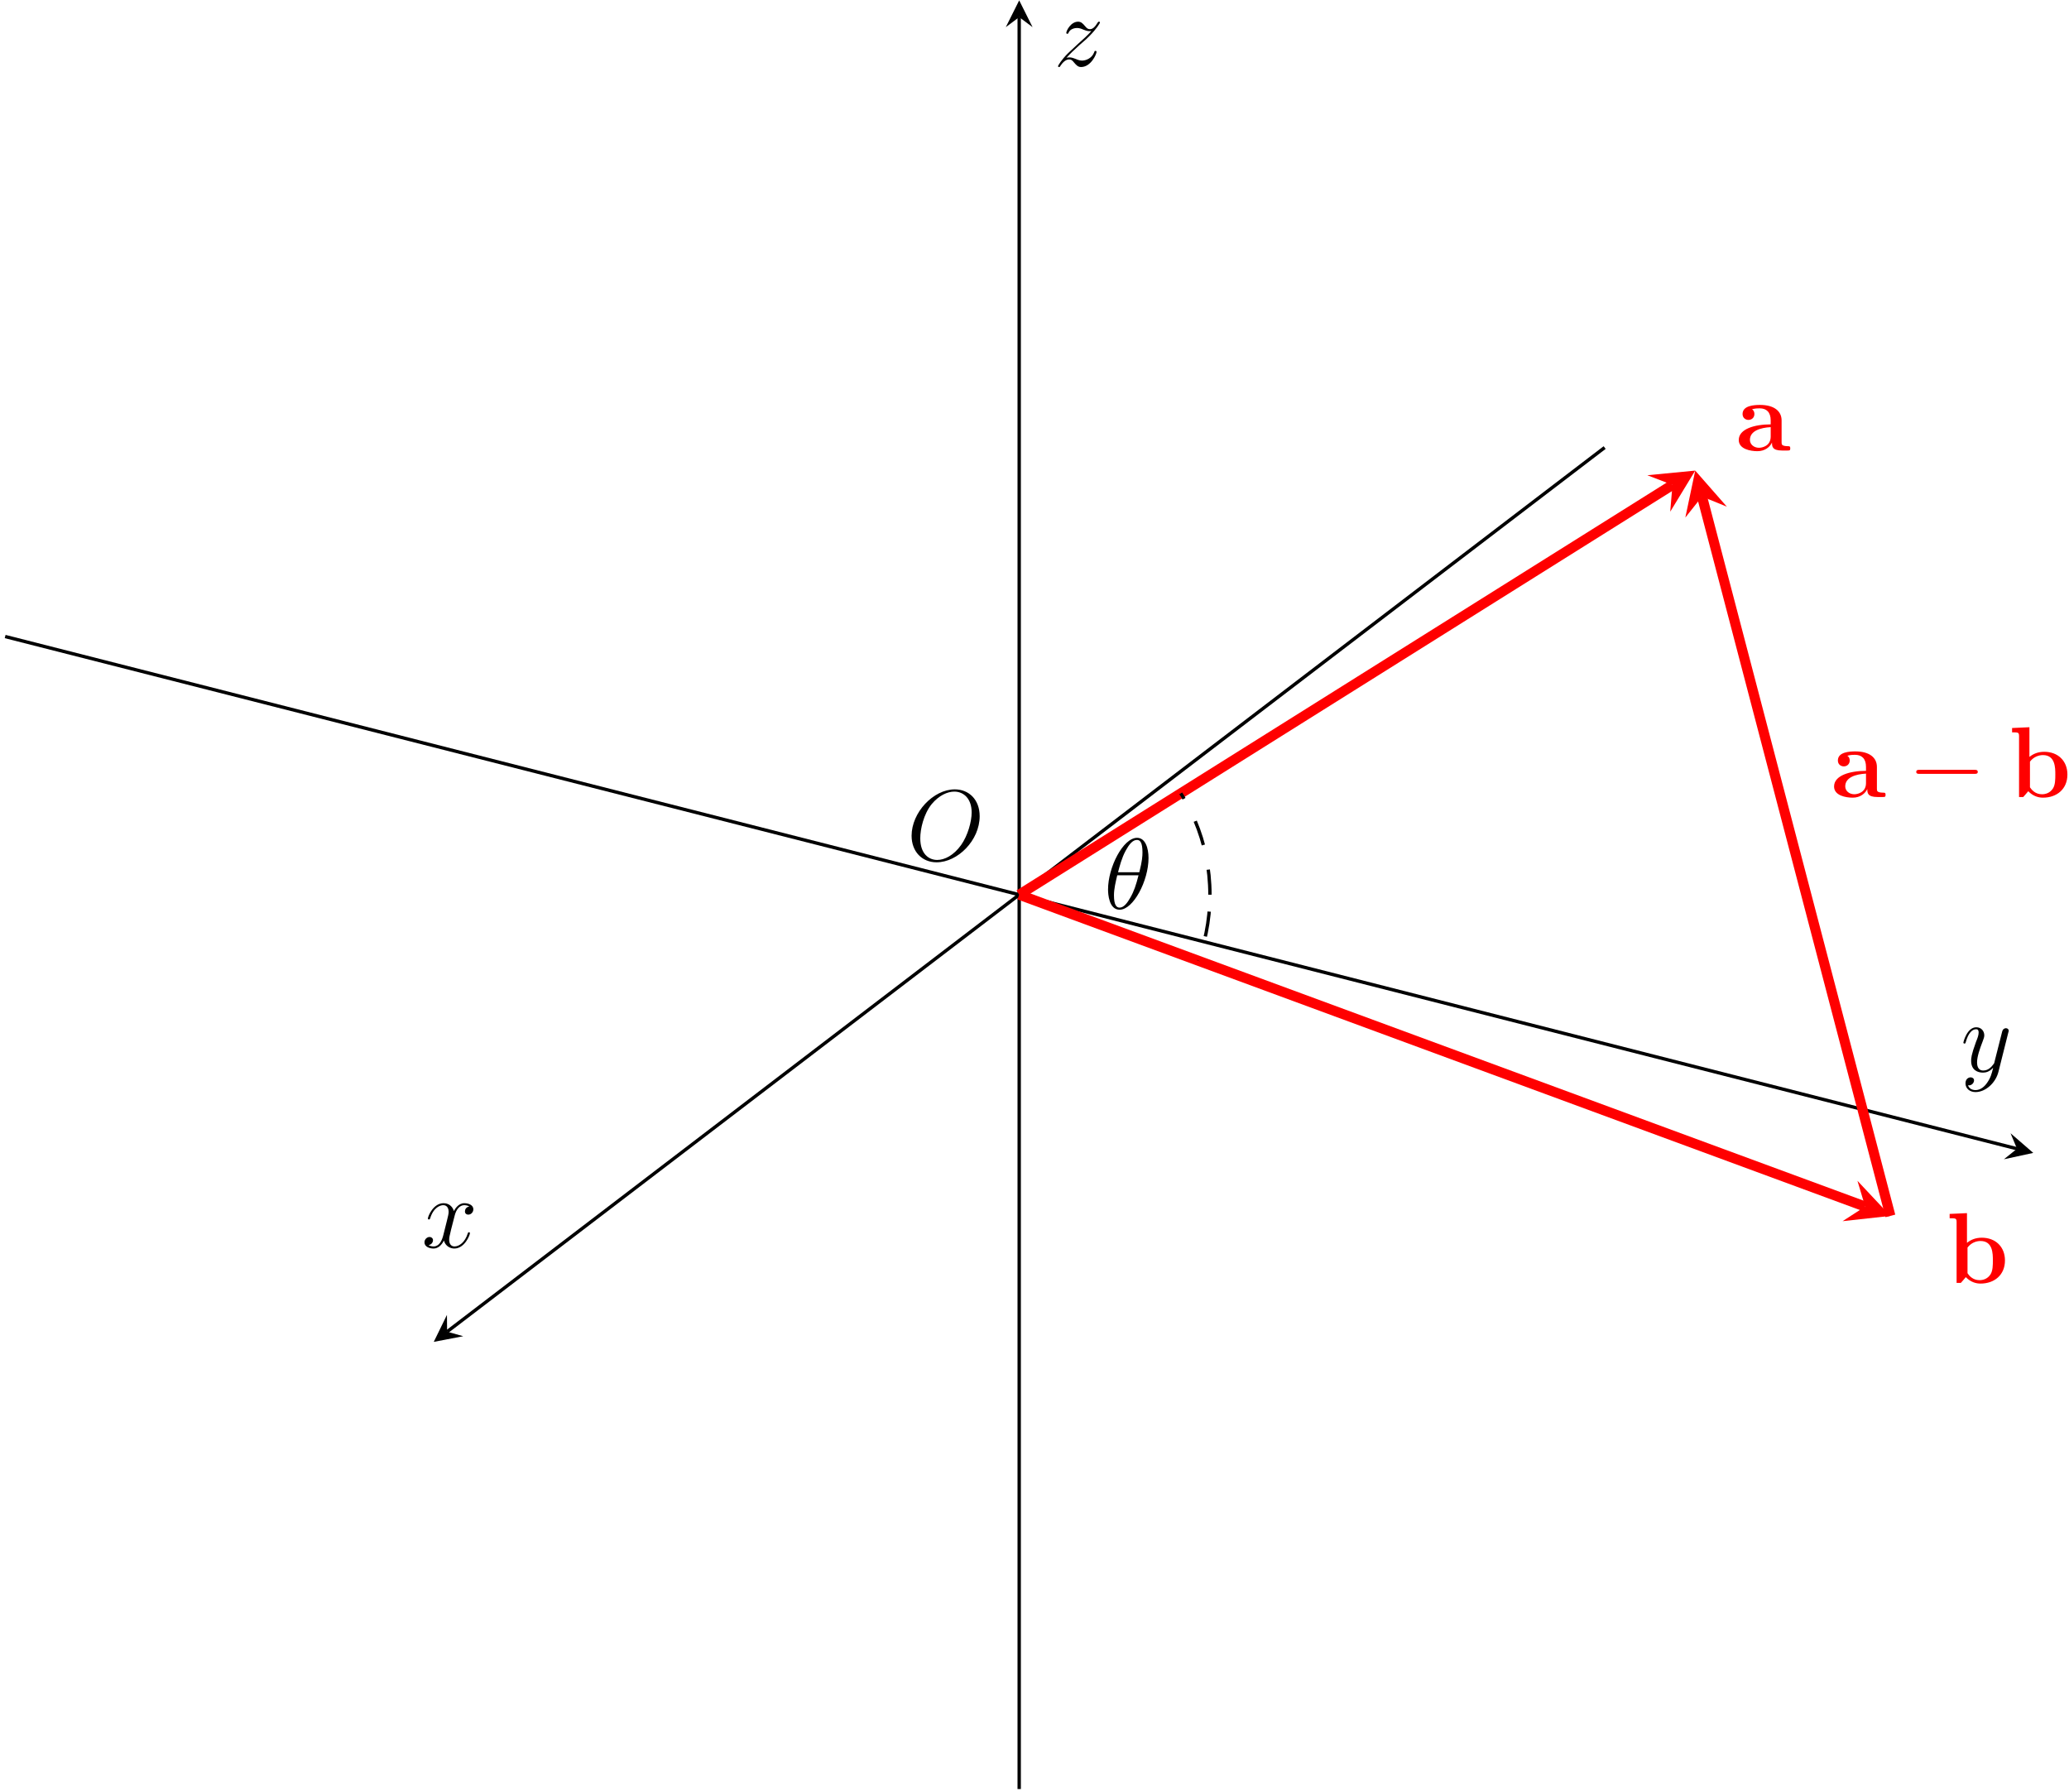
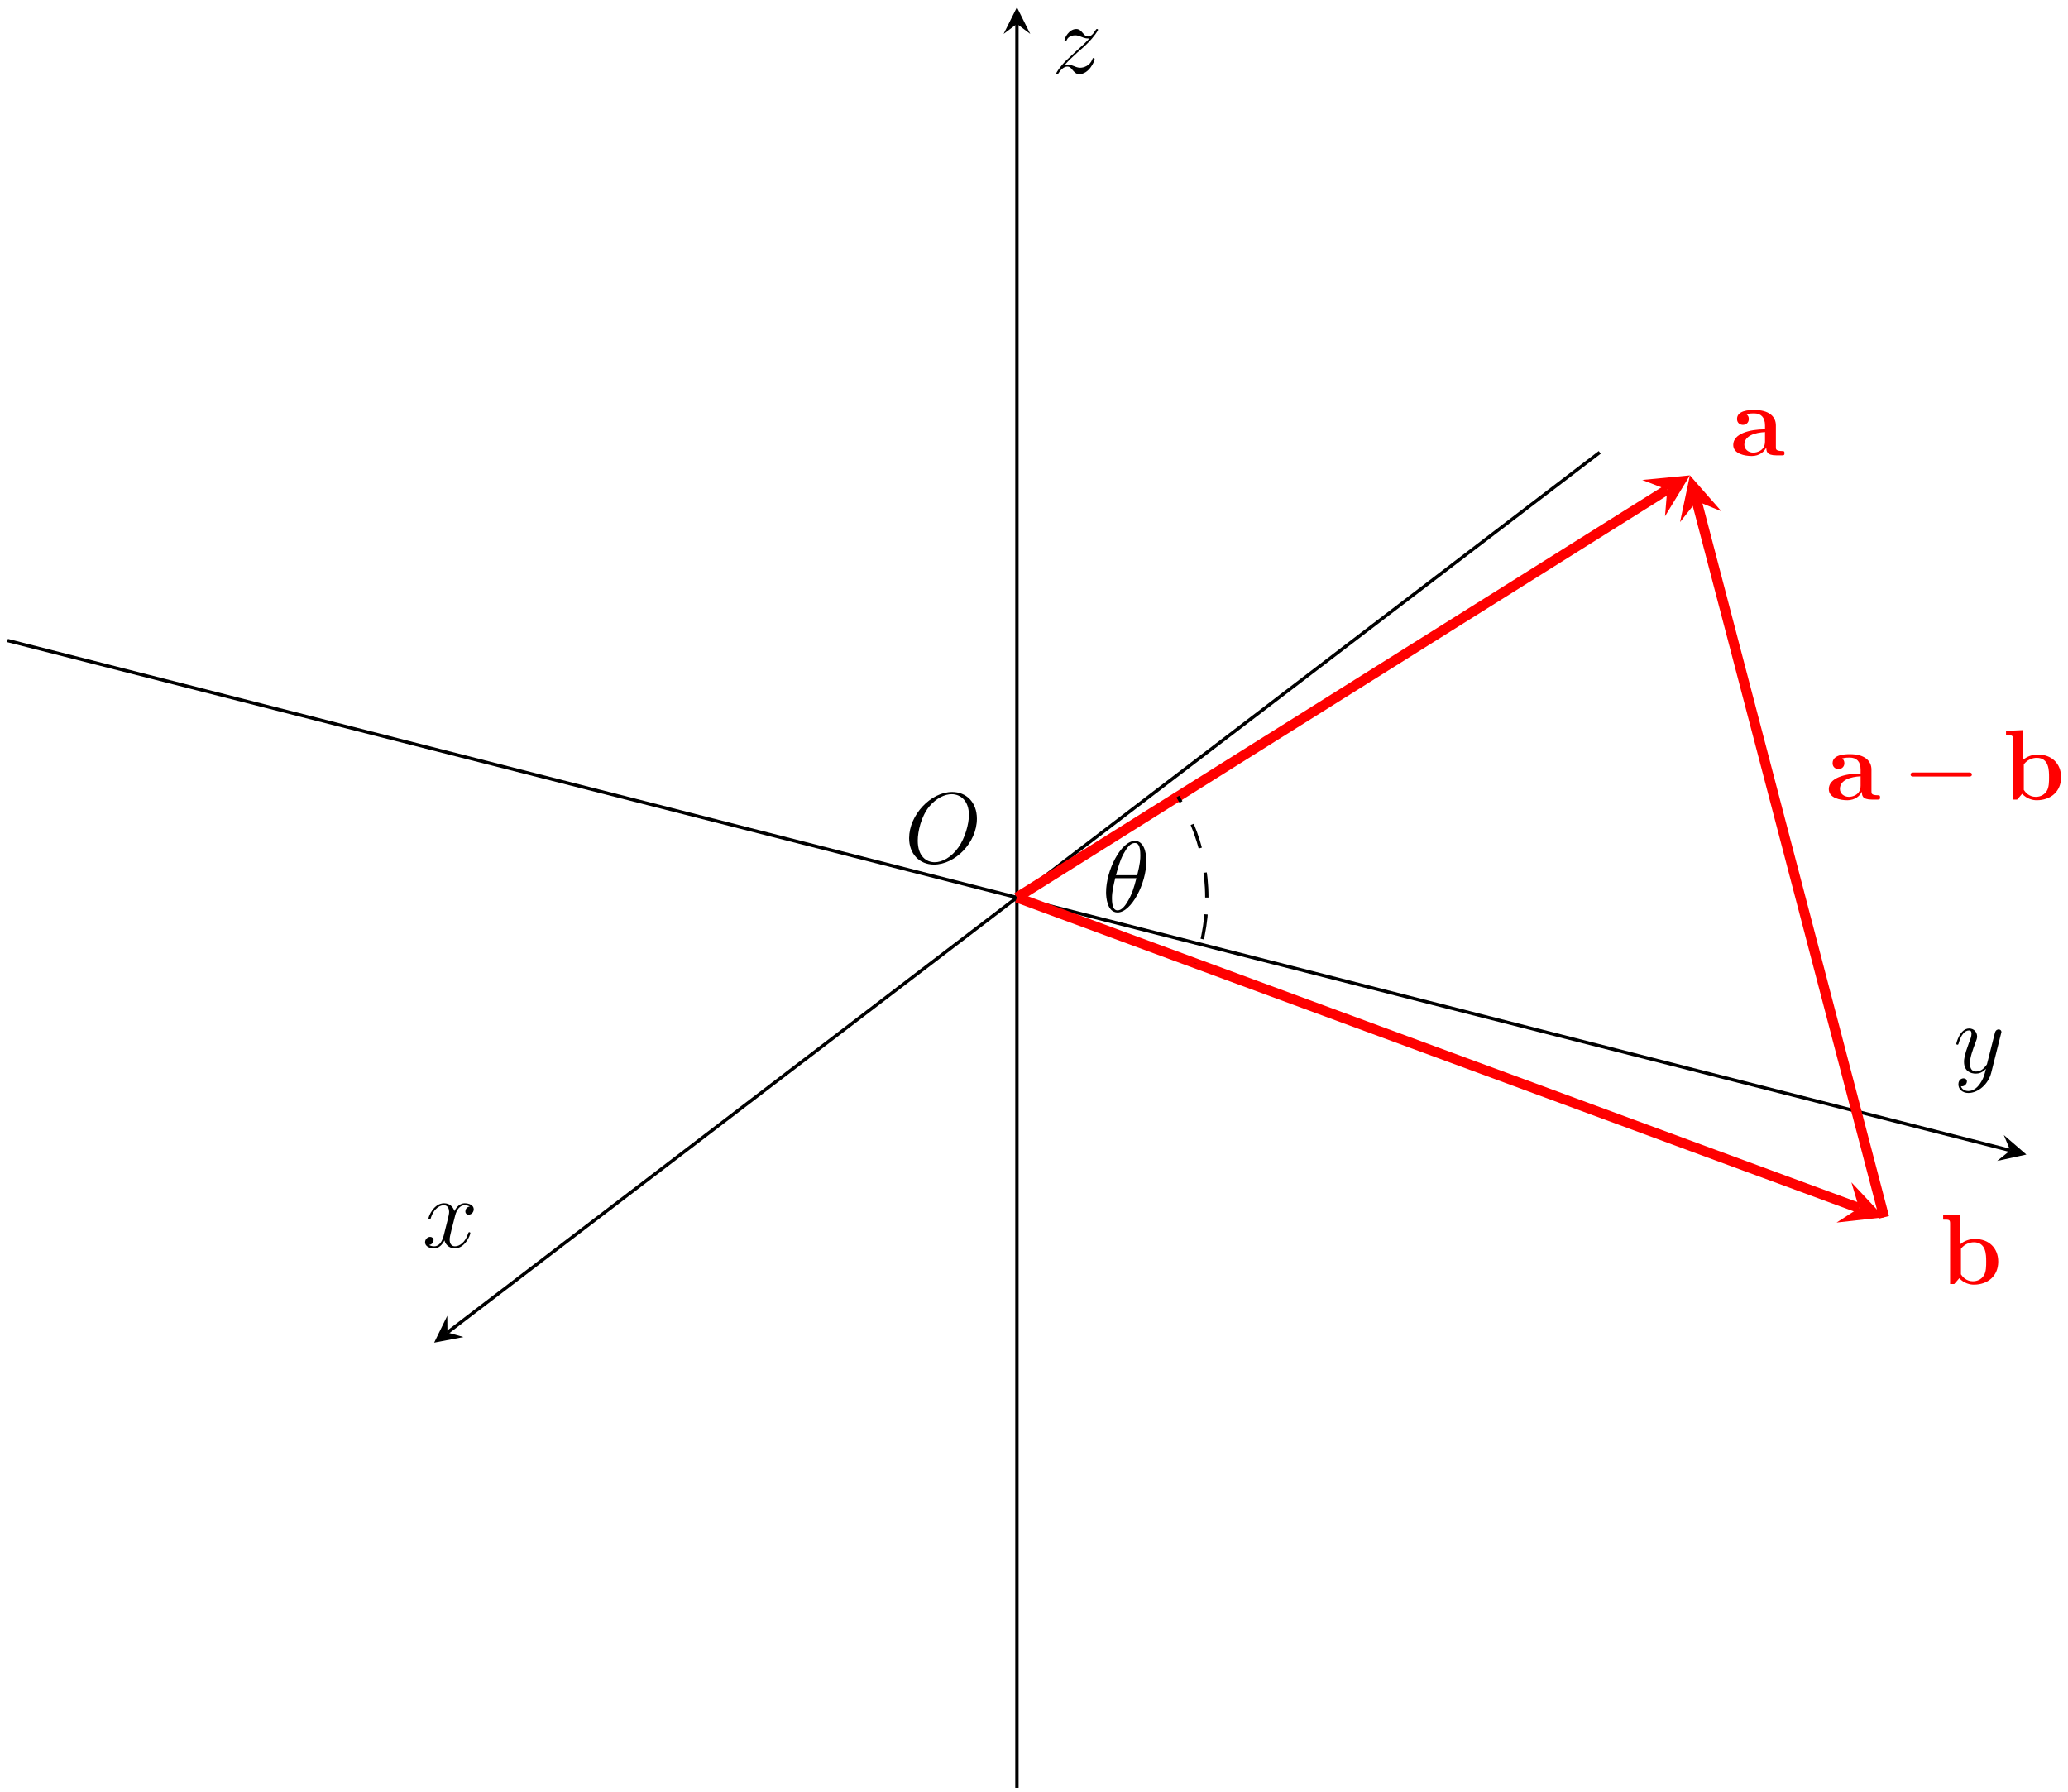
- <svg xmlns="http://www.w3.org/2000/svg" xmlns:xlink="http://www.w3.org/1999/xlink" width="246pt" height="213pt" viewBox="0 0 246 213" version="1.1">
+ <svg xmlns="http://www.w3.org/2000/svg" xmlns:xlink="http://www.w3.org/1999/xlink" width="247pt" height="214pt" viewBox="0 0 247 214" version="1.1">
  <defs>
    <g>
      <symbol overflow="visible" id="glyph0-0">
        <path style="stroke:none;" d="" />
      </symbol>
      <symbol overflow="visible" id="glyph0-1">
        <path style="stroke:none;" d="M 8.672 -5.234 C 8.672 -7.203 7.391 -8.422 5.719 -8.422 C 3.156 -8.422 0.578 -5.672 0.578 -2.906 C 0.578 -1.031 1.812 0.25 3.547 0.25 C 6.062 0.25 8.672 -2.359 8.672 -5.234 Z M 3.625 -0.031 C 2.641 -0.031 1.609 -0.734 1.609 -2.609 C 1.609 -3.688 2 -5.469 2.969 -6.672 C 3.844 -7.719 4.859 -8.156 5.656 -8.156 C 6.703 -8.156 7.719 -7.391 7.719 -5.672 C 7.719 -4.609 7.266 -2.938 6.469 -1.812 C 5.594 -0.578 4.5 -0.031 3.625 -0.031 Z M 3.625 -0.031 " />
      </symbol>
      <symbol overflow="visible" id="glyph0-2">
        <path style="stroke:none;" d="M 5.297 -6.016 C 5.297 -7.234 4.906 -8.422 3.938 -8.422 C 2.266 -8.422 0.484 -4.906 0.484 -2.281 C 0.484 -1.734 0.594 0.125 1.859 0.125 C 3.484 0.125 5.297 -3.297 5.297 -6.016 Z M 1.672 -4.328 C 1.859 -5.031 2.109 -6.031 2.578 -6.891 C 2.969 -7.609 3.391 -8.172 3.922 -8.172 C 4.312 -8.172 4.578 -7.844 4.578 -6.688 C 4.578 -6.266 4.547 -5.672 4.203 -4.328 Z M 4.109 -3.969 C 3.812 -2.797 3.562 -2.047 3.125 -1.297 C 2.781 -0.688 2.359 -0.125 1.859 -0.125 C 1.5 -0.125 1.188 -0.406 1.188 -1.594 C 1.188 -2.359 1.391 -3.172 1.578 -3.969 Z M 4.109 -3.969 " />
      </symbol>
      <symbol overflow="visible" id="glyph0-3">
        <path style="stroke:none;" d="M 5.672 -4.875 C 5.281 -4.812 5.141 -4.516 5.141 -4.297 C 5.141 -4 5.359 -3.906 5.531 -3.906 C 5.891 -3.906 6.141 -4.219 6.141 -4.547 C 6.141 -5.047 5.562 -5.266 5.062 -5.266 C 4.344 -5.266 3.938 -4.547 3.828 -4.328 C 3.547 -5.219 2.812 -5.266 2.594 -5.266 C 1.375 -5.266 0.734 -3.703 0.734 -3.438 C 0.734 -3.391 0.781 -3.328 0.859 -3.328 C 0.953 -3.328 0.984 -3.406 1 -3.453 C 1.406 -4.781 2.219 -5.031 2.562 -5.031 C 3.094 -5.031 3.203 -4.531 3.203 -4.25 C 3.203 -3.984 3.125 -3.703 2.984 -3.125 L 2.578 -1.5 C 2.406 -0.781 2.062 -0.125 1.422 -0.125 C 1.359 -0.125 1.062 -0.125 0.812 -0.281 C 1.25 -0.359 1.344 -0.719 1.344 -0.859 C 1.344 -1.094 1.156 -1.25 0.938 -1.25 C 0.641 -1.25 0.328 -0.984 0.328 -0.609 C 0.328 -0.109 0.891 0.125 1.406 0.125 C 1.984 0.125 2.391 -0.328 2.641 -0.828 C 2.828 -0.125 3.438 0.125 3.875 0.125 C 5.094 0.125 5.734 -1.453 5.734 -1.703 C 5.734 -1.766 5.688 -1.812 5.625 -1.812 C 5.516 -1.812 5.5 -1.75 5.469 -1.656 C 5.141 -0.609 4.453 -0.125 3.906 -0.125 C 3.484 -0.125 3.266 -0.438 3.266 -0.922 C 3.266 -1.188 3.312 -1.375 3.5 -2.156 L 3.922 -3.797 C 4.094 -4.5 4.5 -5.031 5.062 -5.031 C 5.078 -5.031 5.422 -5.031 5.672 -4.875 Z M 5.672 -4.875 " />
      </symbol>
      <symbol overflow="visible" id="glyph0-4">
        <path style="stroke:none;" d="M 3.141 1.344 C 2.828 1.797 2.359 2.203 1.766 2.203 C 1.625 2.203 1.047 2.172 0.875 1.625 C 0.906 1.641 0.969 1.641 0.984 1.641 C 1.344 1.641 1.594 1.328 1.594 1.047 C 1.594 0.781 1.359 0.688 1.188 0.688 C 0.984 0.688 0.578 0.828 0.578 1.406 C 0.578 2.016 1.094 2.438 1.766 2.438 C 2.969 2.438 4.172 1.344 4.5 0.016 L 5.672 -4.656 C 5.688 -4.703 5.719 -4.781 5.719 -4.859 C 5.719 -5.031 5.562 -5.156 5.391 -5.156 C 5.281 -5.156 5.031 -5.109 4.938 -4.75 L 4.047 -1.234 C 4 -1.016 4 -0.984 3.891 -0.859 C 3.656 -0.531 3.266 -0.125 2.688 -0.125 C 2.016 -0.125 1.953 -0.781 1.953 -1.094 C 1.953 -1.781 2.281 -2.703 2.609 -3.562 C 2.734 -3.906 2.812 -4.078 2.812 -4.312 C 2.812 -4.812 2.453 -5.266 1.859 -5.266 C 0.766 -5.266 0.328 -3.531 0.328 -3.438 C 0.328 -3.391 0.375 -3.328 0.453 -3.328 C 0.562 -3.328 0.578 -3.375 0.625 -3.547 C 0.906 -4.547 1.359 -5.031 1.828 -5.031 C 1.938 -5.031 2.141 -5.031 2.141 -4.641 C 2.141 -4.328 2.016 -3.984 1.828 -3.531 C 1.25 -1.953 1.25 -1.562 1.25 -1.281 C 1.25 -0.141 2.062 0.125 2.656 0.125 C 3 0.125 3.438 0.016 3.844 -0.438 L 3.859 -0.422 C 3.688 0.281 3.562 0.75 3.141 1.344 Z M 3.141 1.344 " />
      </symbol>
      <symbol overflow="visible" id="glyph0-5">
        <path style="stroke:none;" d="M 1.516 -0.969 C 2.031 -1.547 2.453 -1.922 3.047 -2.469 C 3.766 -3.078 4.078 -3.375 4.25 -3.562 C 5.078 -4.391 5.5 -5.078 5.5 -5.172 C 5.5 -5.266 5.406 -5.266 5.375 -5.266 C 5.297 -5.266 5.266 -5.219 5.219 -5.141 C 4.906 -4.625 4.625 -4.375 4.312 -4.375 C 4.062 -4.375 3.938 -4.484 3.703 -4.766 C 3.453 -5.062 3.25 -5.266 2.906 -5.266 C 2.031 -5.266 1.5 -4.188 1.5 -3.938 C 1.5 -3.891 1.516 -3.828 1.625 -3.828 C 1.719 -3.828 1.734 -3.875 1.766 -3.953 C 1.969 -4.438 2.547 -4.516 2.766 -4.516 C 3.031 -4.516 3.266 -4.438 3.516 -4.328 C 3.969 -4.141 4.156 -4.141 4.281 -4.141 C 4.359 -4.141 4.406 -4.141 4.469 -4.141 C 4.078 -3.688 3.438 -3.109 2.891 -2.625 L 1.688 -1.5 C 0.953 -0.766 0.516 -0.062 0.516 0.031 C 0.516 0.094 0.578 0.125 0.641 0.125 C 0.719 0.125 0.734 0.109 0.812 -0.031 C 1 -0.328 1.391 -0.781 1.828 -0.781 C 2.078 -0.781 2.203 -0.688 2.438 -0.391 C 2.672 -0.125 2.875 0.125 3.25 0.125 C 4.422 0.125 5.094 -1.406 5.094 -1.672 C 5.094 -1.719 5.078 -1.797 4.953 -1.797 C 4.859 -1.797 4.859 -1.75 4.812 -1.625 C 4.547 -0.922 3.844 -0.641 3.375 -0.641 C 3.125 -0.641 2.891 -0.719 2.641 -0.828 C 2.156 -1.016 2.031 -1.016 1.875 -1.016 C 1.75 -1.016 1.625 -1.016 1.516 -0.969 Z M 1.516 -0.969 " />
      </symbol>
      <symbol overflow="visible" id="glyph1-0">
        <path style="stroke:none;" d="" />
      </symbol>
      <symbol overflow="visible" id="glyph1-1">
        <path style="stroke:none;" d="M 5.5 -3.578 C 5.5 -4.672 4.625 -5.422 2.938 -5.422 C 2.266 -5.422 0.859 -5.359 0.859 -4.344 C 0.859 -3.844 1.25 -3.641 1.562 -3.641 C 1.922 -3.641 2.266 -3.891 2.266 -4.344 C 2.266 -4.562 2.188 -4.781 1.984 -4.906 C 2.375 -5.016 2.672 -5.016 2.891 -5.016 C 3.703 -5.016 4.203 -4.562 4.203 -3.578 L 4.203 -3.109 C 2.312 -3.109 0.406 -2.578 0.406 -1.25 C 0.406 -0.172 1.797 0.078 2.625 0.078 C 3.531 0.078 4.125 -0.438 4.359 -0.953 C 4.359 -0.516 4.359 0 5.562 0 L 6.188 0 C 6.438 0 6.531 0 6.531 -0.266 C 6.531 -0.516 6.422 -0.516 6.25 -0.516 C 5.5 -0.531 5.5 -0.719 5.5 -0.984 Z M 4.203 -1.656 C 4.203 -0.531 3.188 -0.328 2.812 -0.328 C 2.219 -0.328 1.734 -0.719 1.734 -1.266 C 1.734 -2.359 3.031 -2.719 4.203 -2.781 Z M 4.203 -1.656 " />
      </symbol>
      <symbol overflow="visible" id="glyph1-2">
        <path style="stroke:none;" d="M 2.484 -8.297 L 0.422 -8.203 L 0.422 -7.688 C 1.156 -7.688 1.25 -7.688 1.25 -7.219 L 1.25 0 L 1.75 0 C 1.953 -0.234 2.156 -0.453 2.344 -0.688 C 2.953 -0.062 3.609 0.078 4.094 0.078 C 5.734 0.078 7 -0.938 7 -2.672 C 7 -4.297 5.875 -5.375 4.25 -5.375 C 3.531 -5.375 2.969 -5.156 2.484 -4.766 Z M 2.547 -4.203 C 2.969 -4.766 3.578 -4.984 4.094 -4.984 C 5.562 -4.984 5.562 -3.469 5.562 -2.672 C 5.562 -2.141 5.562 -1.453 5.281 -1.016 C 4.906 -0.438 4.344 -0.328 3.969 -0.328 C 3.156 -0.328 2.719 -0.891 2.547 -1.156 Z M 2.547 -4.203 " />
      </symbol>
      <symbol overflow="visible" id="glyph2-0">
        <path style="stroke:none;" d="" />
      </symbol>
      <symbol overflow="visible" id="glyph2-1">
        <path style="stroke:none;" d="M 7.875 -2.75 C 8.078 -2.75 8.297 -2.75 8.297 -2.984 C 8.297 -3.234 8.078 -3.234 7.875 -3.234 L 1.406 -3.234 C 1.203 -3.234 0.984 -3.234 0.984 -2.984 C 0.984 -2.75 1.203 -2.75 1.406 -2.75 Z M 7.875 -2.75 " />
      </symbol>
    </g>
    <clipPath id="clip1">
-       <path d="M 108 93 L 117 93 L 117 103 L 108 103 Z M 108 93 " />
+       <path d="M 108 94 L 117 94 L 117 104 L 108 104 Z M 108 94 " />
    </clipPath>
    <clipPath id="clip2">
-       <path d="M -68.996 235.152 L -68.996 22.508 L 70.223 -83.809 L 311.359 -22.422 L 311.359 190.219 L 172.141 296.535 Z M -68.996 235.152 " />
+       <path d="M -68.715 235.969 L -68.715 23.328 L 70.504 -82.988 L 311.641 -21.605 L 311.641 191.039 L 172.422 297.355 Z M -68.715 235.969 " />
    </clipPath>
    <clipPath id="clip3">
-       <path d="M 104 40 L 216 40 L 216 124 L 104 124 Z M 104 40 " />
+       <path d="M 104 41 L 217 41 L 217 125 L 104 125 Z M 104 41 " />
    </clipPath>
    <clipPath id="clip4">
-       <path d="M -68.996 235.152 L -68.996 22.508 L 70.223 -83.809 L 311.359 -22.422 L 311.359 190.219 L 172.141 296.535 Z M -68.996 235.152 " />
+       <path d="M -68.715 235.969 L -68.715 23.328 L 70.504 -82.988 L 311.641 -21.605 L 311.641 191.039 L 172.422 297.355 Z M -68.715 235.969 " />
    </clipPath>
    <clipPath id="clip5">
-       <path d="M 195 55 L 202 55 L 202 61 L 195 61 Z M 195 55 " />
+       <path d="M 196 56 L 202 56 L 202 62 L 196 62 Z M 196 56 " />
    </clipPath>
    <clipPath id="clip6">
-       <path d="M -68.996 235.152 L -68.996 22.508 L 70.223 -83.809 L 311.359 -22.422 L 311.359 190.219 L 172.141 296.535 Z M -68.996 235.152 " />
+       <path d="M -68.715 235.969 L -68.715 23.328 L 70.504 -82.988 L 311.641 -21.605 L 311.641 191.039 L 172.422 297.355 Z M -68.715 235.969 " />
    </clipPath>
    <clipPath id="clip7">
-       <path d="M 206 48 L 213 48 L 213 54 L 206 54 Z M 206 48 " />
+       <path d="M 207 48 L 214 48 L 214 55 L 207 55 Z M 207 48 " />
    </clipPath>
    <clipPath id="clip8">
-       <path d="M -68.996 235.152 L -68.996 22.508 L 70.223 -83.809 L 311.359 -22.422 L 311.359 190.219 L 172.141 296.535 Z M -68.996 235.152 " />
+       <path d="M -68.715 235.969 L -68.715 23.328 L 70.504 -82.988 L 311.641 -21.605 L 311.641 191.039 L 172.422 297.355 Z M -68.715 235.969 " />
    </clipPath>
    <clipPath id="clip9">
-       <path d="M 104 89 L 239 89 L 239 161 L 104 161 Z M 104 89 " />
+       <path d="M 104 90 L 239 90 L 239 162 L 104 162 Z M 104 90 " />
    </clipPath>
    <clipPath id="clip10">
-       <path d="M -68.996 235.152 L -68.996 22.508 L 70.223 -83.809 L 311.359 -22.422 L 311.359 190.219 L 172.141 296.535 Z M -68.996 235.152 " />
+       <path d="M -68.715 235.969 L -68.715 23.328 L 70.504 -82.988 L 311.641 -21.605 L 311.641 191.039 L 172.422 297.355 Z M -68.715 235.969 " />
    </clipPath>
    <clipPath id="clip11">
-       <path d="M 219 140 L 225 140 L 225 146 L 219 146 Z M 219 140 " />
+       <path d="M 219 141 L 226 141 L 226 146 L 219 146 Z M 219 141 " />
    </clipPath>
    <clipPath id="clip12">
-       <path d="M -68.996 235.152 L -68.996 22.508 L 70.223 -83.809 L 311.359 -22.422 L 311.359 190.219 L 172.141 296.535 Z M -68.996 235.152 " />
+       <path d="M -68.715 235.969 L -68.715 23.328 L 70.504 -82.988 L 311.641 -21.605 L 311.641 191.039 L 172.422 297.355 Z M -68.715 235.969 " />
    </clipPath>
    <clipPath id="clip13">
-       <path d="M 231 144 L 239 144 L 239 153 L 231 153 Z M 231 144 " />
+       <path d="M 232 145 L 239 145 L 239 154 L 232 154 Z M 232 145 " />
    </clipPath>
    <clipPath id="clip14">
-       <path d="M -68.996 235.152 L -68.996 22.508 L 70.223 -83.809 L 311.359 -22.422 L 311.359 190.219 L 172.141 296.535 Z M -68.996 235.152 " />
+       <path d="M -68.715 235.969 L -68.715 23.328 L 70.504 -82.988 L 311.641 -21.605 L 311.641 191.039 L 172.422 297.355 Z M -68.715 235.969 " />
    </clipPath>
    <clipPath id="clip15">
-       <path d="M 185 42 L 242 42 L 242 162 L 185 162 Z M 185 42 " />
+       <path d="M 185 42 L 242 42 L 242 163 L 185 163 Z M 185 42 " />
    </clipPath>
    <clipPath id="clip16">
-       <path d="M -68.996 235.152 L -68.996 22.508 L 70.223 -83.809 L 311.359 -22.422 L 311.359 190.219 L 172.141 296.535 Z M -68.996 235.152 " />
+       <path d="M -68.715 235.969 L -68.715 23.328 L 70.504 -82.988 L 311.641 -21.605 L 311.641 191.039 L 172.422 297.355 Z M -68.715 235.969 " />
    </clipPath>
    <clipPath id="clip17">
-       <path d="M 200 55 L 206 55 L 206 62 L 200 62 Z M 200 55 " />
+       <path d="M 200 56 L 206 56 L 206 63 L 200 63 Z M 200 56 " />
    </clipPath>
    <clipPath id="clip18">
-       <path d="M -68.996 235.152 L -68.996 22.508 L 70.223 -83.809 L 311.359 -22.422 L 311.359 190.219 L 172.141 296.535 Z M -68.996 235.152 " />
+       <path d="M -68.715 235.969 L -68.715 23.328 L 70.504 -82.988 L 311.641 -21.605 L 311.641 191.039 L 172.422 297.355 Z M -68.715 235.969 " />
    </clipPath>
    <clipPath id="clip19">
-       <path d="M 218 89 L 225 89 L 225 95 L 218 95 Z M 218 89 " />
+       <path d="M 218 90 L 225 90 L 225 96 L 218 96 Z M 218 90 " />
    </clipPath>
    <clipPath id="clip20">
-       <path d="M -68.996 235.152 L -68.996 22.508 L 70.223 -83.809 L 311.359 -22.422 L 311.359 190.219 L 172.141 296.535 Z M -68.996 235.152 " />
+       <path d="M -68.715 235.969 L -68.715 23.328 L 70.504 -82.988 L 311.641 -21.605 L 311.641 191.039 L 172.422 297.355 Z M -68.715 235.969 " />
    </clipPath>
    <clipPath id="clip21">
-       <path d="M 227 91 L 236 91 L 236 92 L 227 92 Z M 227 91 " />
+       <path d="M 228 92 L 236 92 L 236 93 L 228 93 Z M 228 92 " />
    </clipPath>
    <clipPath id="clip22">
-       <path d="M -68.996 235.152 L -68.996 22.508 L 70.223 -83.809 L 311.359 -22.422 L 311.359 190.219 L 172.141 296.535 Z M -68.996 235.152 " />
+       <path d="M -68.715 235.969 L -68.715 23.328 L 70.504 -82.988 L 311.641 -21.605 L 311.641 191.039 L 172.422 297.355 Z M -68.715 235.969 " />
    </clipPath>
    <clipPath id="clip23">
-       <path d="M 239 86 L 246 86 L 246 95 L 239 95 Z M 239 86 " />
+       <path d="M 239 87 L 247 87 L 247 96 L 239 96 Z M 239 87 " />
    </clipPath>
    <clipPath id="clip24">
-       <path d="M -68.996 235.152 L -68.996 22.508 L 70.223 -83.809 L 311.359 -22.422 L 311.359 190.219 L 172.141 296.535 Z M -68.996 235.152 " />
+       <path d="M -68.715 235.969 L -68.715 23.328 L 70.504 -82.988 L 311.641 -21.605 L 311.641 191.039 L 172.422 297.355 Z M -68.715 235.969 " />
    </clipPath>
    <clipPath id="clip25">
-       <path d="M 121 78 L 150 78 L 150 135 L 121 135 Z M 121 78 " />
+       <path d="M 121 78 L 150 78 L 150 136 L 121 136 Z M 121 78 " />
    </clipPath>
    <clipPath id="clip26">
-       <path d="M -68.996 235.152 L -68.996 22.508 L 70.223 -83.809 L 311.359 -22.422 L 311.359 190.219 L 172.141 296.535 Z M -68.996 235.152 " />
+       <path d="M -68.715 235.969 L -68.715 23.328 L 70.504 -82.988 L 311.641 -21.605 L 311.641 191.039 L 172.422 297.355 Z M -68.715 235.969 " />
    </clipPath>
    <clipPath id="clip27">
-       <path d="M 201.559 55.945 L 121.18 106.363 L 224.762 144.547 Z M 201.559 55.945 " />
+       <path d="M 201.84 56.766 L 121.461 107.184 L 225.043 145.367 Z M 201.84 56.766 " />
    </clipPath>
    <clipPath id="clip28">
-       <path d="M 131 99 L 137 99 L 137 109 L 131 109 Z M 131 99 " />
+       <path d="M 132 100 L 137 100 L 137 109 L 132 109 Z M 132 100 " />
    </clipPath>
    <clipPath id="clip29">
-       <path d="M -68.996 235.152 L -68.996 22.508 L 70.223 -83.809 L 311.359 -22.422 L 311.359 190.219 L 172.141 296.535 Z M -68.996 235.152 " />
+       <path d="M -68.715 235.969 L -68.715 23.328 L 70.504 -82.988 L 311.641 -21.605 L 311.641 191.039 L 172.422 297.355 Z M -68.715 235.969 " />
    </clipPath>
    <clipPath id="clip30">
-       <path d="M 201.559 55.945 L 121.18 106.363 L 224.762 144.547 Z M 201.559 55.945 " />
+       <path d="M 201.84 56.766 L 121.461 107.184 L 225.043 145.367 Z M 201.84 56.766 " />
    </clipPath>
  </defs>
  <g id="surface1">
-     <path style="fill:none;stroke-width:0.399;stroke-linecap:butt;stroke-linejoin:miter;stroke:rgb(0%,0%,0%);stroke-opacity:1;stroke-miterlimit:10;" d="M 120.568 75.627 L -17.061 -29.479 " transform="matrix(1,0,0,-1,70.221,128.834)" />
-     <path style=" stroke:none;fill-rule:nonzero;fill:rgb(0%,0%,0%);fill-opacity:1;" d="M 51.574 159.523 L 55.078 158.852 L 53.16 158.312 L 53.141 156.316 " />
-     <path style="fill:none;stroke-width:0.399;stroke-linecap:butt;stroke-linejoin:miter;stroke:rgb(0%,0%,0%);stroke-opacity:1;stroke-miterlimit:10;" d="M -69.608 53.162 L 169.595 -7.732 " transform="matrix(1,0,0,-1,70.221,128.834)" />
-     <path style=" stroke:none;fill-rule:nonzero;fill:rgb(0%,0%,0%);fill-opacity:1;" d="M 241.75 137.059 L 239.051 134.723 L 239.816 136.566 L 238.262 137.816 " />
-     <path style="fill:none;stroke-width:0.399;stroke-linecap:butt;stroke-linejoin:miter;stroke:rgb(0%,0%,0%);stroke-opacity:1;stroke-miterlimit:10;" d="M 50.959 -83.85 L 50.959 126.799 " transform="matrix(1,0,0,-1,70.221,128.834)" />
-     <path style=" stroke:none;fill-rule:nonzero;fill:rgb(0%,0%,0%);fill-opacity:1;" d="M 121.18 0.043 L 119.586 3.23 L 121.18 2.035 L 122.773 3.23 " />
+     <path style="fill:none;stroke-width:0.399;stroke-linecap:butt;stroke-linejoin:miter;stroke:rgb(0%,0%,0%);stroke-opacity:1;stroke-miterlimit:10;" d="M 120.568 75.63 L -17.061 -29.476 " transform="matrix(1,0,0,-1,70.502,129.653)" />
+     <path style=" stroke:none;fill-rule:nonzero;fill:rgb(0%,0%,0%);fill-opacity:1;" d="M 51.855 160.34 L 55.359 159.672 L 53.441 159.129 L 53.422 157.133 " />
+     <path style="fill:none;stroke-width:0.399;stroke-linecap:butt;stroke-linejoin:miter;stroke:rgb(0%,0%,0%);stroke-opacity:1;stroke-miterlimit:10;" d="M -69.607 53.165 L 169.596 -7.73 " transform="matrix(1,0,0,-1,70.502,129.653)" />
+     <path style=" stroke:none;fill-rule:nonzero;fill:rgb(0%,0%,0%);fill-opacity:1;" d="M 242.031 137.875 L 239.332 135.543 L 240.098 137.383 L 238.543 138.637 " />
+     <path style="fill:none;stroke-width:0.399;stroke-linecap:butt;stroke-linejoin:miter;stroke:rgb(0%,0%,0%);stroke-opacity:1;stroke-miterlimit:10;" d="M 50.959 -83.851 L 50.959 126.798 " transform="matrix(1,0,0,-1,70.502,129.653)" />
+     <path style=" stroke:none;fill-rule:nonzero;fill:rgb(0%,0%,0%);fill-opacity:1;" d="M 121.461 0.863 L 119.867 4.051 L 121.461 2.855 L 123.055 4.051 " />
    <g clip-path="url(#clip1)" clip-rule="nonzero">
      <g clip-path="url(#clip2)" clip-rule="nonzero">
        <g style="fill:rgb(0%,0%,0%);fill-opacity:1;">
-           <use xlink:href="#glyph0-1" x="107.809" y="102.263" />
+           <use xlink:href="#glyph0-1" x="108.007" y="102.999" />
        </g>
      </g>
    </g>
    <g clip-path="url(#clip3)" clip-rule="nonzero">
      <g clip-path="url(#clip4)" clip-rule="nonzero">
-         <path style="fill:none;stroke-width:1.196;stroke-linecap:butt;stroke-linejoin:miter;stroke:rgb(100%,0%,0%);stroke-opacity:1;stroke-miterlimit:10;" d="M 50.959 22.471 L 128.631 71.189 " transform="matrix(1,0,0,-1,70.221,128.834)" />
+         <path style="fill:none;stroke-width:1.196;stroke-linecap:butt;stroke-linejoin:miter;stroke:rgb(100%,0%,0%);stroke-opacity:1;stroke-miterlimit:10;" d="M 50.959 22.469 L 128.631 71.188 " transform="matrix(1,0,0,-1,70.502,129.653)" />
      </g>
    </g>
    <g clip-path="url(#clip5)" clip-rule="nonzero">
      <g clip-path="url(#clip6)" clip-rule="nonzero">
-         <path style=" stroke:none;fill-rule:nonzero;fill:rgb(100%,0%,0%);fill-opacity:1;" d="M 201.559 55.945 L 195.863 56.496 L 198.852 57.645 L 198.586 60.832 " />
+         <path style=" stroke:none;fill-rule:nonzero;fill:rgb(100%,0%,0%);fill-opacity:1;" d="M 201.84 56.766 L 196.145 57.316 L 199.133 58.465 L 198.867 61.652 " />
      </g>
    </g>
    <g clip-path="url(#clip7)" clip-rule="nonzero">
      <g clip-path="url(#clip8)" clip-rule="nonzero">
        <g style="fill:rgb(100%,0%,0%);fill-opacity:1;">
-           <use xlink:href="#glyph1-1" x="206.329" y="53.56" />
+           <use xlink:href="#glyph1-1" x="206.61" y="54.379" />
        </g>
      </g>
    </g>
    <g clip-path="url(#clip9)" clip-rule="nonzero">
      <g clip-path="url(#clip10)" clip-rule="nonzero">
-         <path style="fill:none;stroke-width:1.196;stroke-linecap:butt;stroke-linejoin:miter;stroke:rgb(100%,0%,0%);stroke-opacity:1;stroke-miterlimit:10;" d="M 50.959 22.471 L 151.541 -14.607 " transform="matrix(1,0,0,-1,70.221,128.834)" />
+         <path style="fill:none;stroke-width:1.196;stroke-linecap:butt;stroke-linejoin:miter;stroke:rgb(100%,0%,0%);stroke-opacity:1;stroke-miterlimit:10;" d="M 50.959 22.469 L 151.541 -14.609 " transform="matrix(1,0,0,-1,70.502,129.653)" />
      </g>
    </g>
    <g clip-path="url(#clip11)" clip-rule="nonzero">
      <g clip-path="url(#clip12)" clip-rule="nonzero">
-         <path style=" stroke:none;fill-rule:nonzero;fill:rgb(100%,0%,0%);fill-opacity:1;" d="M 224.762 144.547 L 220.848 140.379 L 221.762 143.441 L 219.078 145.176 " />
+         <path style=" stroke:none;fill-rule:nonzero;fill:rgb(100%,0%,0%);fill-opacity:1;" d="M 225.043 145.367 L 221.129 141.195 L 222.043 144.262 L 219.359 145.996 " />
      </g>
    </g>
    <g clip-path="url(#clip13)" clip-rule="nonzero">
      <g clip-path="url(#clip14)" clip-rule="nonzero">
        <g style="fill:rgb(100%,0%,0%);fill-opacity:1;">
-           <use xlink:href="#glyph1-2" x="231.386" y="152.516" />
+           <use xlink:href="#glyph1-2" x="231.667" y="153.335" />
        </g>
      </g>
    </g>
    <g clip-path="url(#clip15)" clip-rule="nonzero">
      <g clip-path="url(#clip16)" clip-rule="nonzero">
-         <path style="fill:none;stroke-width:1.196;stroke-linecap:butt;stroke-linejoin:miter;stroke:rgb(100%,0%,0%);stroke-opacity:1;stroke-miterlimit:10;" d="M 154.541 -15.713 L 132.146 69.803 " transform="matrix(1,0,0,-1,70.221,128.834)" />
+         <path style="fill:none;stroke-width:1.196;stroke-linecap:butt;stroke-linejoin:miter;stroke:rgb(100%,0%,0%);stroke-opacity:1;stroke-miterlimit:10;" d="M 154.541 -15.714 L 132.146 69.805 " transform="matrix(1,0,0,-1,70.502,129.653)" />
      </g>
    </g>
    <g clip-path="url(#clip17)" clip-rule="nonzero">
      <g clip-path="url(#clip18)" clip-rule="nonzero">
-         <path style=" stroke:none;fill-rule:nonzero;fill:rgb(100%,0%,0%);fill-opacity:1;" d="M 201.559 55.945 L 200.383 61.527 L 202.367 59.031 L 205.32 60.234 " />
+         <path style=" stroke:none;fill-rule:nonzero;fill:rgb(100%,0%,0%);fill-opacity:1;" d="M 201.84 56.766 L 200.664 62.348 L 202.648 59.848 L 205.602 61.055 " />
      </g>
    </g>
    <g clip-path="url(#clip19)" clip-rule="nonzero">
      <g clip-path="url(#clip20)" clip-rule="nonzero">
        <g style="fill:rgb(100%,0%,0%);fill-opacity:1;">
-           <use xlink:href="#glyph1-1" x="217.661" y="94.75" />
+           <use xlink:href="#glyph1-1" x="218.025" y="95.486" />
        </g>
      </g>
    </g>
    <g clip-path="url(#clip21)" clip-rule="nonzero">
      <g clip-path="url(#clip22)" clip-rule="nonzero">
        <g style="fill:rgb(100%,0%,0%);fill-opacity:1;">
-           <use xlink:href="#glyph2-1" x="226.855" y="94.75" />
+           <use xlink:href="#glyph2-1" x="227.22" y="95.486" />
        </g>
      </g>
    </g>
    <g clip-path="url(#clip23)" clip-rule="nonzero">
      <g clip-path="url(#clip24)" clip-rule="nonzero">
        <g style="fill:rgb(100%,0%,0%);fill-opacity:1;">
-           <use xlink:href="#glyph1-2" x="238.811" y="94.75" />
+           <use xlink:href="#glyph1-2" x="239.175" y="95.486" />
        </g>
      </g>
    </g>
    <g clip-path="url(#clip25)" clip-rule="nonzero">
      <g clip-path="url(#clip26)" clip-rule="nonzero">
        <g clip-path="url(#clip27)" clip-rule="nonzero">
-           <path style="fill:none;stroke-width:0.399;stroke-linecap:butt;stroke-linejoin:miter;stroke:rgb(0%,0%,0%);stroke-opacity:1;stroke-dasharray:2.989,2.989;stroke-miterlimit:10;" d="M 73.638 22.471 C 73.638 34.994 63.486 45.147 50.959 45.147 C 38.435 45.147 28.283 34.994 28.283 22.471 C 28.283 9.947 38.435 -0.209 50.959 -0.209 C 63.486 -0.209 73.638 9.947 73.638 22.471 Z M 73.638 22.471 " transform="matrix(1,0,0,-1,70.221,128.834)" />
+           <path style="fill:none;stroke-width:0.399;stroke-linecap:butt;stroke-linejoin:miter;stroke:rgb(0%,0%,0%);stroke-opacity:1;stroke-dasharray:2.989,2.989;stroke-miterlimit:10;" d="M 73.639 22.469 C 73.639 34.993 63.486 45.149 50.959 45.149 C 38.435 45.149 28.283 34.993 28.283 22.469 C 28.283 9.946 38.435 -0.206 50.959 -0.206 C 63.486 -0.206 73.639 9.946 73.639 22.469 Z M 73.639 22.469 " transform="matrix(1,0,0,-1,70.502,129.653)" />
        </g>
      </g>
    </g>
    <g clip-path="url(#clip28)" clip-rule="nonzero">
      <g clip-path="url(#clip29)" clip-rule="nonzero">
        <g clip-path="url(#clip30)" clip-rule="nonzero">
          <g style="fill:rgb(0%,0%,0%);fill-opacity:1;">
-             <use xlink:href="#glyph0-2" x="131.26" y="108.024" />
+             <use xlink:href="#glyph0-2" x="131.624" y="108.843" />
          </g>
        </g>
      </g>
    </g>
    <g style="fill:rgb(0%,0%,0%);fill-opacity:1;">
-       <use xlink:href="#glyph0-3" x="50.14" y="148.303" />
+       <use xlink:href="#glyph0-3" x="50.442" y="148.959" />
    </g>
    <g style="fill:rgb(0%,0%,0%);fill-opacity:1;">
-       <use xlink:href="#glyph0-4" x="233.115" y="127.39" />
+       <use xlink:href="#glyph0-4" x="233.332" y="128.088" />
    </g>
    <g style="fill:rgb(0%,0%,0%);fill-opacity:1;">
-       <use xlink:href="#glyph0-5" x="125.282" y="7.844" />
+       <use xlink:href="#glyph0-5" x="125.646" y="8.729" />
    </g>
  </g>
</svg>
